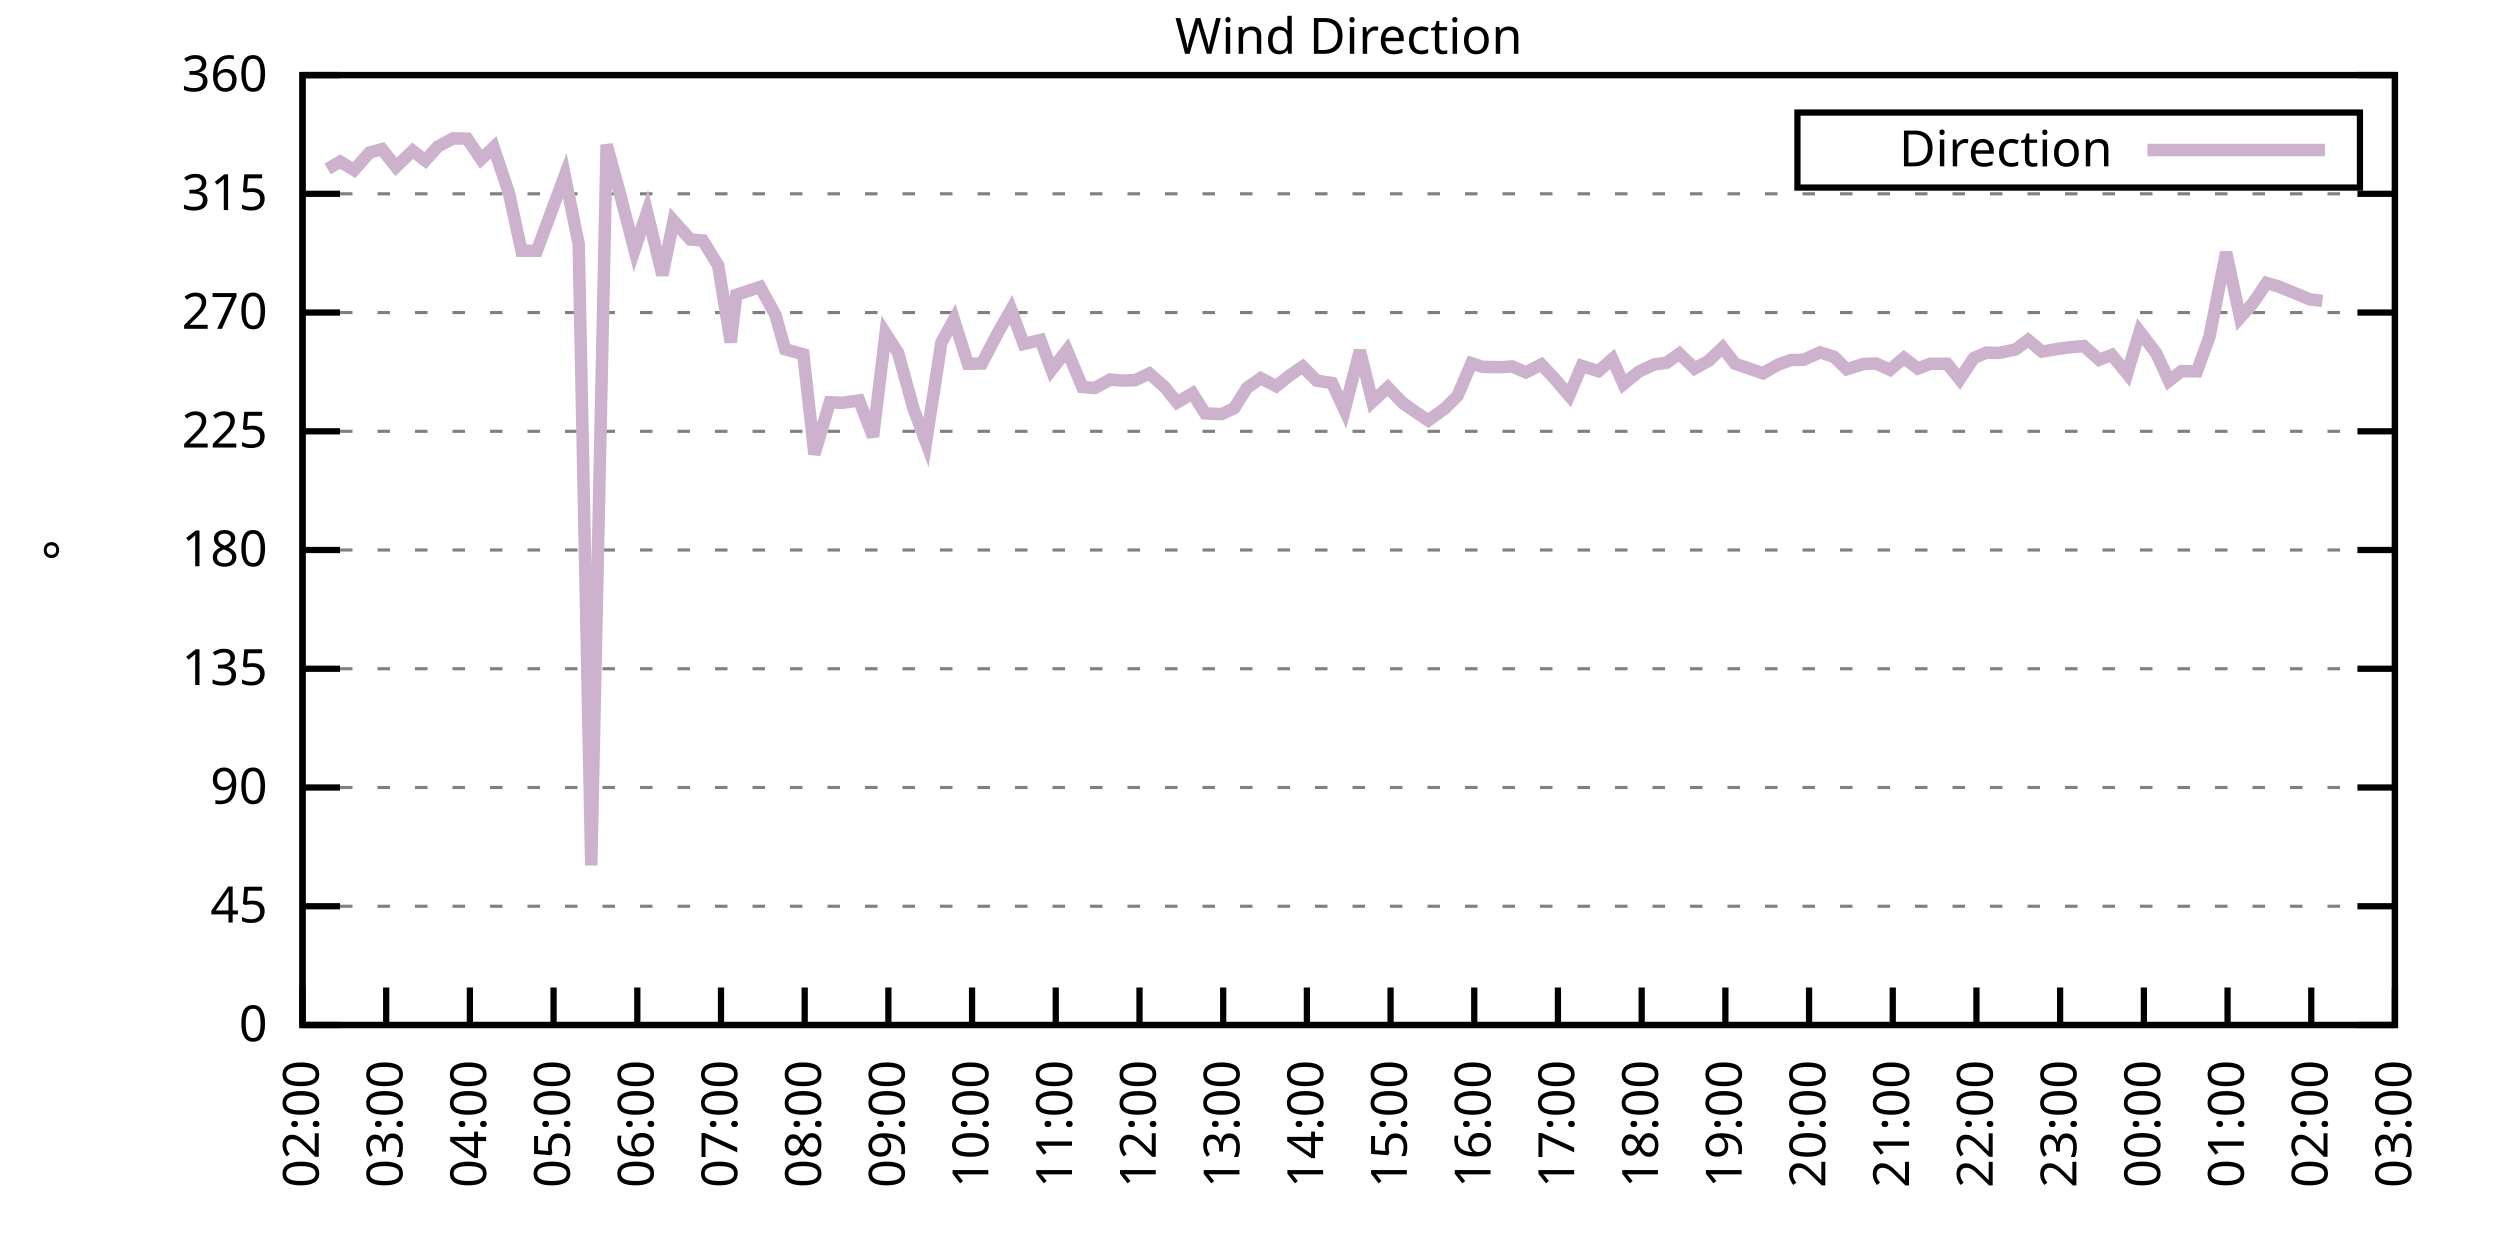
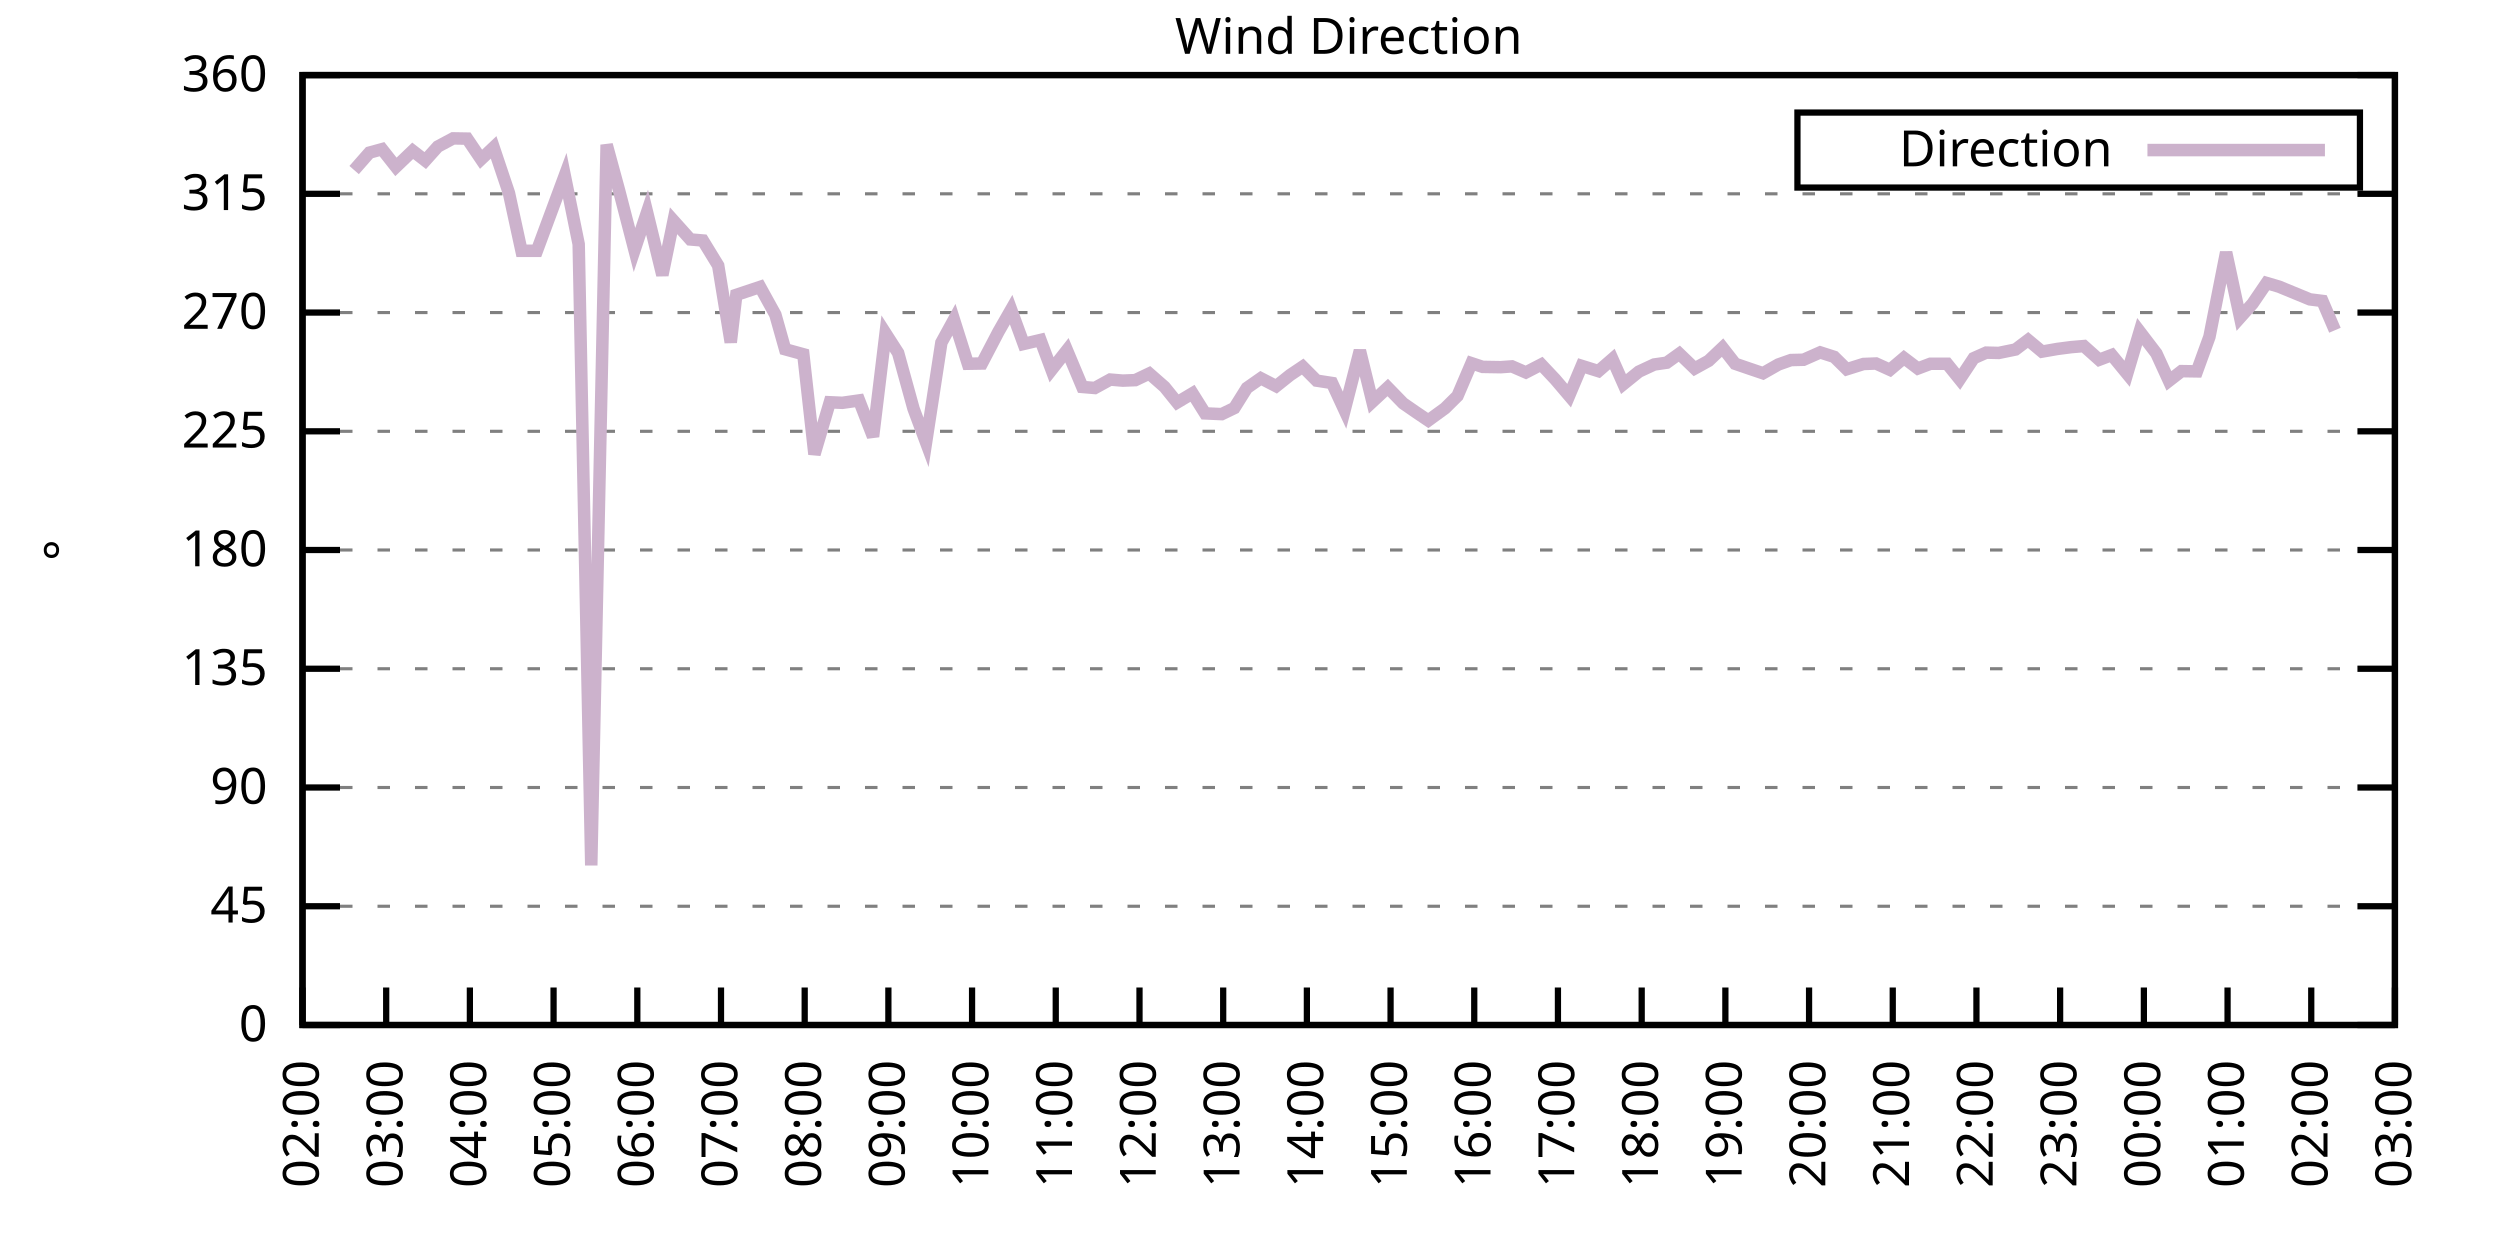
<svg xmlns="http://www.w3.org/2000/svg" xmlns:xlink="http://www.w3.org/1999/xlink" width="400" height="200" viewBox="0 0 400 200">
  <g id="gnuplot_canvas">
    <rect x="0" y="0" width="400" height="200" fill="none" />
    <defs>
      <circle id="gpDot" r="0.5" stroke-width="0.5" stroke="currentColor" />
      <path id="gpPt0" stroke-width="0.333" stroke="currentColor" d="M-1,0 h2 M0,-1 v2" />
      <path id="gpPt1" stroke-width="0.333" stroke="currentColor" d="M-1,-1 L1,1 M1,-1 L-1,1" />
      <path id="gpPt2" stroke-width="0.333" stroke="currentColor" d="M-1,0 L1,0 M0,-1 L0,1 M-1,-1 L1,1 M-1,1 L1,-1" />
      <rect id="gpPt3" stroke-width="0.333" stroke="currentColor" x="-1" y="-1" width="2" height="2" />
      <rect id="gpPt4" stroke-width="0.333" stroke="currentColor" fill="currentColor" x="-1" y="-1" width="2" height="2" />
      <circle id="gpPt5" stroke-width="0.333" stroke="currentColor" cx="0" cy="0" r="1" />
      <use xlink:href="#gpPt5" id="gpPt6" fill="currentColor" stroke="none" />
      <path id="gpPt7" stroke-width="0.333" stroke="currentColor" d="M0,-1.33 L-1.33,0.67 L1.33,0.67 z" />
      <use xlink:href="#gpPt7" id="gpPt8" fill="currentColor" stroke="none" />
      <use xlink:href="#gpPt7" id="gpPt9" stroke="currentColor" transform="rotate(180)" />
      <use xlink:href="#gpPt9" id="gpPt10" fill="currentColor" stroke="none" />
      <use xlink:href="#gpPt3" id="gpPt11" stroke="currentColor" transform="rotate(45)" />
      <use xlink:href="#gpPt11" id="gpPt12" fill="currentColor" stroke="none" />
      <path id="gpPt13" stroke-width="0.333" stroke="currentColor" d="M0,1.330 L1.265,0.411 L0.782,-1.067 L-0.782,-1.076 L-1.265,0.411 z" />
      <use xlink:href="#gpPt13" id="gpPt14" fill="currentColor" stroke="none" />
      <filter id="textbox" filterUnits="objectBoundingBox" x="0" y="0" height="1" width="1">
        <feFlood flood-color="white" flood-opacity="1" result="bgnd" />
        <feComposite in="SourceGraphic" in2="bgnd" operator="atop" />
      </filter>
      <filter id="greybox" filterUnits="objectBoundingBox" x="0" y="0" height="1" width="1">
        <feFlood flood-color="lightgrey" flood-opacity="1" result="grey" />
        <feComposite in="SourceGraphic" in2="grey" operator="atop" />
      </filter>
    </defs>
    <g fill="none" color="white" stroke="currentColor" stroke-width="1.00" stroke-linecap="butt" stroke-linejoin="miter">
</g>
    <g fill="none" color="black" stroke="currentColor" stroke-width="1.00" stroke-linecap="butt" stroke-linejoin="miter">
      <g stroke="none" shape-rendering="crispEdges">
        <polygon fill="rgb(255, 255, 255)" points="48.40,164.00 383.18,164.00 383.18,12.02 48.40,12.02 " />
      </g>
    </g>
    <g fill="none" color="black" stroke="currentColor" stroke-width="1.00" stroke-linecap="butt" stroke-linejoin="miter">
</g>
    <g fill="none" color="black" stroke="black" stroke-width="0.50" stroke-linecap="butt" stroke-linejoin="miter">
</g>
    <g fill="none" color="gray" stroke="currentColor" stroke-width="0.50" stroke-linecap="butt" stroke-linejoin="miter">
      <path stroke="gray" stroke-dasharray="2,4" class="gridline" d="M48.40,164.00 L383.19,164.00  " />
    </g>
    <g fill="none" color="gray" stroke="gray" stroke-width="1.00" stroke-linecap="butt" stroke-linejoin="miter">
</g>
    <g fill="none" color="black" stroke="currentColor" stroke-width="1.00" stroke-linecap="butt" stroke-linejoin="miter">
      <path stroke="black" d="M48.40,164.00 L54.40,164.00 M383.19,164.00 L377.19,164.00  " />
      <g transform="translate(42.80,166.60)" stroke="none" fill="black" font-family="Sans" font-size="8.00" text-anchor="end">
        <text>
          <tspan font-family="Sans"> 0</tspan>
        </text>
      </g>
    </g>
    <g fill="none" color="black" stroke="currentColor" stroke-width="1.00" stroke-linecap="butt" stroke-linejoin="miter">
</g>
    <g fill="none" color="black" stroke="black" stroke-width="0.50" stroke-linecap="butt" stroke-linejoin="miter">
</g>
    <g fill="none" color="gray" stroke="currentColor" stroke-width="0.50" stroke-linecap="butt" stroke-linejoin="miter">
      <path stroke="gray" stroke-dasharray="2,4" class="gridline" d="M48.40,145.00 L383.19,145.00  " />
    </g>
    <g fill="none" color="gray" stroke="gray" stroke-width="1.00" stroke-linecap="butt" stroke-linejoin="miter">
</g>
    <g fill="none" color="black" stroke="currentColor" stroke-width="1.00" stroke-linecap="butt" stroke-linejoin="miter">
      <path stroke="black" d="M48.40,145.00 L54.40,145.00 M383.19,145.00 L377.19,145.00  " />
      <g transform="translate(42.80,147.60)" stroke="none" fill="black" font-family="Sans" font-size="8.00" text-anchor="end">
        <text>
          <tspan font-family="Sans"> 45</tspan>
        </text>
      </g>
    </g>
    <g fill="none" color="black" stroke="currentColor" stroke-width="1.00" stroke-linecap="butt" stroke-linejoin="miter">
</g>
    <g fill="none" color="black" stroke="black" stroke-width="0.50" stroke-linecap="butt" stroke-linejoin="miter">
</g>
    <g fill="none" color="gray" stroke="currentColor" stroke-width="0.50" stroke-linecap="butt" stroke-linejoin="miter">
      <path stroke="gray" stroke-dasharray="2,4" class="gridline" d="M48.40,126.00 L383.19,126.00  " />
    </g>
    <g fill="none" color="gray" stroke="gray" stroke-width="1.00" stroke-linecap="butt" stroke-linejoin="miter">
</g>
    <g fill="none" color="black" stroke="currentColor" stroke-width="1.00" stroke-linecap="butt" stroke-linejoin="miter">
      <path stroke="black" d="M48.40,126.00 L54.40,126.00 M383.19,126.00 L377.19,126.00  " />
      <g transform="translate(42.80,128.60)" stroke="none" fill="black" font-family="Sans" font-size="8.00" text-anchor="end">
        <text>
          <tspan font-family="Sans"> 90</tspan>
        </text>
      </g>
    </g>
    <g fill="none" color="black" stroke="currentColor" stroke-width="1.00" stroke-linecap="butt" stroke-linejoin="miter">
</g>
    <g fill="none" color="black" stroke="black" stroke-width="0.50" stroke-linecap="butt" stroke-linejoin="miter">
</g>
    <g fill="none" color="gray" stroke="currentColor" stroke-width="0.50" stroke-linecap="butt" stroke-linejoin="miter">
      <path stroke="gray" stroke-dasharray="2,4" class="gridline" d="M48.40,107.00 L383.19,107.00  " />
    </g>
    <g fill="none" color="gray" stroke="gray" stroke-width="1.00" stroke-linecap="butt" stroke-linejoin="miter">
</g>
    <g fill="none" color="black" stroke="currentColor" stroke-width="1.00" stroke-linecap="butt" stroke-linejoin="miter">
      <path stroke="black" d="M48.40,107.00 L54.40,107.00 M383.19,107.00 L377.19,107.00  " />
      <g transform="translate(42.80,109.60)" stroke="none" fill="black" font-family="Sans" font-size="8.00" text-anchor="end">
        <text>
          <tspan font-family="Sans"> 135</tspan>
        </text>
      </g>
    </g>
    <g fill="none" color="black" stroke="currentColor" stroke-width="1.00" stroke-linecap="butt" stroke-linejoin="miter">
</g>
    <g fill="none" color="black" stroke="black" stroke-width="0.50" stroke-linecap="butt" stroke-linejoin="miter">
</g>
    <g fill="none" color="gray" stroke="currentColor" stroke-width="0.50" stroke-linecap="butt" stroke-linejoin="miter">
      <path stroke="gray" stroke-dasharray="2,4" class="gridline" d="M48.40,88.00 L383.19,88.00  " />
    </g>
    <g fill="none" color="gray" stroke="gray" stroke-width="1.00" stroke-linecap="butt" stroke-linejoin="miter">
</g>
    <g fill="none" color="black" stroke="currentColor" stroke-width="1.00" stroke-linecap="butt" stroke-linejoin="miter">
      <path stroke="black" d="M48.40,88.00 L54.40,88.00 M383.19,88.00 L377.19,88.00  " />
      <g transform="translate(42.80,90.60)" stroke="none" fill="black" font-family="Sans" font-size="8.00" text-anchor="end">
        <text>
          <tspan font-family="Sans"> 180</tspan>
        </text>
      </g>
    </g>
    <g fill="none" color="black" stroke="currentColor" stroke-width="1.00" stroke-linecap="butt" stroke-linejoin="miter">
</g>
    <g fill="none" color="black" stroke="black" stroke-width="0.50" stroke-linecap="butt" stroke-linejoin="miter">
</g>
    <g fill="none" color="gray" stroke="currentColor" stroke-width="0.50" stroke-linecap="butt" stroke-linejoin="miter">
      <path stroke="gray" stroke-dasharray="2,4" class="gridline" d="M48.40,69.01 L383.19,69.01  " />
    </g>
    <g fill="none" color="gray" stroke="gray" stroke-width="1.00" stroke-linecap="butt" stroke-linejoin="miter">
</g>
    <g fill="none" color="black" stroke="currentColor" stroke-width="1.00" stroke-linecap="butt" stroke-linejoin="miter">
      <path stroke="black" d="M48.40,69.01 L54.40,69.01 M383.19,69.01 L377.19,69.01  " />
      <g transform="translate(42.80,71.61)" stroke="none" fill="black" font-family="Sans" font-size="8.00" text-anchor="end">
        <text>
          <tspan font-family="Sans"> 225</tspan>
        </text>
      </g>
    </g>
    <g fill="none" color="black" stroke="currentColor" stroke-width="1.00" stroke-linecap="butt" stroke-linejoin="miter">
</g>
    <g fill="none" color="black" stroke="black" stroke-width="0.50" stroke-linecap="butt" stroke-linejoin="miter">
</g>
    <g fill="none" color="gray" stroke="currentColor" stroke-width="0.50" stroke-linecap="butt" stroke-linejoin="miter">
      <path stroke="gray" stroke-dasharray="2,4" class="gridline" d="M48.40,50.01 L383.19,50.01  " />
    </g>
    <g fill="none" color="gray" stroke="gray" stroke-width="1.00" stroke-linecap="butt" stroke-linejoin="miter">
</g>
    <g fill="none" color="black" stroke="currentColor" stroke-width="1.00" stroke-linecap="butt" stroke-linejoin="miter">
      <path stroke="black" d="M48.40,50.01 L54.40,50.01 M383.19,50.01 L377.19,50.01  " />
      <g transform="translate(42.80,52.61)" stroke="none" fill="black" font-family="Sans" font-size="8.00" text-anchor="end">
        <text>
          <tspan font-family="Sans"> 270</tspan>
        </text>
      </g>
    </g>
    <g fill="none" color="black" stroke="currentColor" stroke-width="1.00" stroke-linecap="butt" stroke-linejoin="miter">
</g>
    <g fill="none" color="black" stroke="black" stroke-width="0.50" stroke-linecap="butt" stroke-linejoin="miter">
</g>
    <g fill="none" color="gray" stroke="currentColor" stroke-width="0.50" stroke-linecap="butt" stroke-linejoin="miter">
      <path stroke="gray" stroke-dasharray="2,4" class="gridline" d="M48.40,31.01 L383.19,31.01  " />
    </g>
    <g fill="none" color="gray" stroke="gray" stroke-width="1.00" stroke-linecap="butt" stroke-linejoin="miter">
</g>
    <g fill="none" color="black" stroke="currentColor" stroke-width="1.00" stroke-linecap="butt" stroke-linejoin="miter">
      <path stroke="black" d="M48.40,31.01 L54.40,31.01 M383.19,31.01 L377.19,31.01  " />
      <g transform="translate(42.80,33.61)" stroke="none" fill="black" font-family="Sans" font-size="8.00" text-anchor="end">
        <text>
          <tspan font-family="Sans"> 315</tspan>
        </text>
      </g>
    </g>
    <g fill="none" color="black" stroke="currentColor" stroke-width="1.00" stroke-linecap="butt" stroke-linejoin="miter">
</g>
    <g fill="none" color="black" stroke="black" stroke-width="0.50" stroke-linecap="butt" stroke-linejoin="miter">
</g>
    <g fill="none" color="gray" stroke="currentColor" stroke-width="0.50" stroke-linecap="butt" stroke-linejoin="miter">
      <path stroke="gray" stroke-dasharray="2,4" class="gridline" d="M48.40,12.01 L383.19,12.01  " />
    </g>
    <g fill="none" color="gray" stroke="gray" stroke-width="1.00" stroke-linecap="butt" stroke-linejoin="miter">
</g>
    <g fill="none" color="black" stroke="currentColor" stroke-width="1.00" stroke-linecap="butt" stroke-linejoin="miter">
      <path stroke="black" d="M48.40,12.01 L54.40,12.01 M383.19,12.01 L377.19,12.01  " />
      <g transform="translate(42.80,14.61)" stroke="none" fill="black" font-family="Sans" font-size="8.00" text-anchor="end">
        <text>
          <tspan font-family="Sans"> 360</tspan>
        </text>
      </g>
    </g>
    <g fill="none" color="black" stroke="currentColor" stroke-width="1.00" stroke-linecap="butt" stroke-linejoin="miter">
      <path stroke="black" d="M48.40,164.00 L48.40,158.00  " />
      <g transform="translate(51.00,169.60) rotate(270.00)" stroke="none" fill="black" font-family="Sans" font-size="8.00" text-anchor="end">
        <text>
          <tspan font-family="Sans">02:00</tspan>
        </text>
      </g>
    </g>
    <g fill="none" color="black" stroke="currentColor" stroke-width="1.00" stroke-linecap="butt" stroke-linejoin="miter">
      <path stroke="black" d="M61.79,164.00 L61.79,158.00  " />
      <g transform="translate(64.39,169.60) rotate(270.00)" stroke="none" fill="black" font-family="Sans" font-size="8.00" text-anchor="end">
        <text>
          <tspan font-family="Sans">03:00</tspan>
        </text>
      </g>
    </g>
    <g fill="none" color="black" stroke="currentColor" stroke-width="1.00" stroke-linecap="butt" stroke-linejoin="miter">
      <path stroke="black" d="M75.18,164.00 L75.18,158.00  " />
      <g transform="translate(77.78,169.60) rotate(270.00)" stroke="none" fill="black" font-family="Sans" font-size="8.00" text-anchor="end">
        <text>
          <tspan font-family="Sans">04:00</tspan>
        </text>
      </g>
    </g>
    <g fill="none" color="black" stroke="currentColor" stroke-width="1.00" stroke-linecap="butt" stroke-linejoin="miter">
      <path stroke="black" d="M88.57,164.00 L88.57,158.00  " />
      <g transform="translate(91.17,169.60) rotate(270.00)" stroke="none" fill="black" font-family="Sans" font-size="8.00" text-anchor="end">
        <text>
          <tspan font-family="Sans">05:00</tspan>
        </text>
      </g>
    </g>
    <g fill="none" color="black" stroke="currentColor" stroke-width="1.00" stroke-linecap="butt" stroke-linejoin="miter">
      <path stroke="black" d="M101.97,164.00 L101.97,158.00  " />
      <g transform="translate(104.57,169.60) rotate(270.00)" stroke="none" fill="black" font-family="Sans" font-size="8.00" text-anchor="end">
        <text>
          <tspan font-family="Sans">06:00</tspan>
        </text>
      </g>
    </g>
    <g fill="none" color="black" stroke="currentColor" stroke-width="1.00" stroke-linecap="butt" stroke-linejoin="miter">
      <path stroke="black" d="M115.36,164.00 L115.36,158.00  " />
      <g transform="translate(117.96,169.60) rotate(270.00)" stroke="none" fill="black" font-family="Sans" font-size="8.00" text-anchor="end">
        <text>
          <tspan font-family="Sans">07:00</tspan>
        </text>
      </g>
    </g>
    <g fill="none" color="black" stroke="currentColor" stroke-width="1.00" stroke-linecap="butt" stroke-linejoin="miter">
      <path stroke="black" d="M128.75,164.00 L128.75,158.00  " />
      <g transform="translate(131.35,169.60) rotate(270.00)" stroke="none" fill="black" font-family="Sans" font-size="8.00" text-anchor="end">
        <text>
          <tspan font-family="Sans">08:00</tspan>
        </text>
      </g>
    </g>
    <g fill="none" color="black" stroke="currentColor" stroke-width="1.00" stroke-linecap="butt" stroke-linejoin="miter">
      <path stroke="black" d="M142.14,164.00 L142.14,158.00  " />
      <g transform="translate(144.74,169.60) rotate(270.00)" stroke="none" fill="black" font-family="Sans" font-size="8.00" text-anchor="end">
        <text>
          <tspan font-family="Sans">09:00</tspan>
        </text>
      </g>
    </g>
    <g fill="none" color="black" stroke="currentColor" stroke-width="1.00" stroke-linecap="butt" stroke-linejoin="miter">
      <path stroke="black" d="M155.53,164.00 L155.53,158.00  " />
      <g transform="translate(158.13,169.60) rotate(270.00)" stroke="none" fill="black" font-family="Sans" font-size="8.00" text-anchor="end">
        <text>
          <tspan font-family="Sans">10:00</tspan>
        </text>
      </g>
    </g>
    <g fill="none" color="black" stroke="currentColor" stroke-width="1.00" stroke-linecap="butt" stroke-linejoin="miter">
      <path stroke="black" d="M168.92,164.00 L168.92,158.00  " />
      <g transform="translate(171.52,169.60) rotate(270.00)" stroke="none" fill="black" font-family="Sans" font-size="8.00" text-anchor="end">
        <text>
          <tspan font-family="Sans">11:00</tspan>
        </text>
      </g>
    </g>
    <g fill="none" color="black" stroke="currentColor" stroke-width="1.00" stroke-linecap="butt" stroke-linejoin="miter">
      <path stroke="black" d="M182.32,164.00 L182.32,158.00  " />
      <g transform="translate(184.92,169.60) rotate(270.00)" stroke="none" fill="black" font-family="Sans" font-size="8.00" text-anchor="end">
        <text>
          <tspan font-family="Sans">12:00</tspan>
        </text>
      </g>
    </g>
    <g fill="none" color="black" stroke="currentColor" stroke-width="1.00" stroke-linecap="butt" stroke-linejoin="miter">
      <path stroke="black" d="M195.71,164.00 L195.71,158.00  " />
      <g transform="translate(198.31,169.60) rotate(270.00)" stroke="none" fill="black" font-family="Sans" font-size="8.00" text-anchor="end">
        <text>
          <tspan font-family="Sans">13:00</tspan>
        </text>
      </g>
    </g>
    <g fill="none" color="black" stroke="currentColor" stroke-width="1.00" stroke-linecap="butt" stroke-linejoin="miter">
      <path stroke="black" d="M209.10,164.00 L209.10,158.00  " />
      <g transform="translate(211.70,169.60) rotate(270.00)" stroke="none" fill="black" font-family="Sans" font-size="8.00" text-anchor="end">
        <text>
          <tspan font-family="Sans">14:00</tspan>
        </text>
      </g>
    </g>
    <g fill="none" color="black" stroke="currentColor" stroke-width="1.00" stroke-linecap="butt" stroke-linejoin="miter">
      <path stroke="black" d="M222.49,164.00 L222.49,158.00  " />
      <g transform="translate(225.09,169.60) rotate(270.00)" stroke="none" fill="black" font-family="Sans" font-size="8.00" text-anchor="end">
        <text>
          <tspan font-family="Sans">15:00</tspan>
        </text>
      </g>
    </g>
    <g fill="none" color="black" stroke="currentColor" stroke-width="1.00" stroke-linecap="butt" stroke-linejoin="miter">
      <path stroke="black" d="M235.88,164.00 L235.88,158.00  " />
      <g transform="translate(238.48,169.60) rotate(270.00)" stroke="none" fill="black" font-family="Sans" font-size="8.00" text-anchor="end">
        <text>
          <tspan font-family="Sans">16:00</tspan>
        </text>
      </g>
    </g>
    <g fill="none" color="black" stroke="currentColor" stroke-width="1.00" stroke-linecap="butt" stroke-linejoin="miter">
      <path stroke="black" d="M249.27,164.00 L249.27,158.00  " />
      <g transform="translate(251.87,169.60) rotate(270.00)" stroke="none" fill="black" font-family="Sans" font-size="8.00" text-anchor="end">
        <text>
          <tspan font-family="Sans">17:00</tspan>
        </text>
      </g>
    </g>
    <g fill="none" color="black" stroke="currentColor" stroke-width="1.00" stroke-linecap="butt" stroke-linejoin="miter">
      <path stroke="black" d="M262.67,164.00 L262.67,158.00  " />
      <g transform="translate(265.27,169.60) rotate(270.00)" stroke="none" fill="black" font-family="Sans" font-size="8.00" text-anchor="end">
        <text>
          <tspan font-family="Sans">18:00</tspan>
        </text>
      </g>
    </g>
    <g fill="none" color="black" stroke="currentColor" stroke-width="1.00" stroke-linecap="butt" stroke-linejoin="miter">
      <path stroke="black" d="M276.06,164.00 L276.06,158.00  " />
      <g transform="translate(278.66,169.60) rotate(270.00)" stroke="none" fill="black" font-family="Sans" font-size="8.00" text-anchor="end">
        <text>
          <tspan font-family="Sans">19:00</tspan>
        </text>
      </g>
    </g>
    <g fill="none" color="black" stroke="currentColor" stroke-width="1.00" stroke-linecap="butt" stroke-linejoin="miter">
      <path stroke="black" d="M289.45,164.00 L289.45,158.00  " />
      <g transform="translate(292.05,169.60) rotate(270.00)" stroke="none" fill="black" font-family="Sans" font-size="8.00" text-anchor="end">
        <text>
          <tspan font-family="Sans">20:00</tspan>
        </text>
      </g>
    </g>
    <g fill="none" color="black" stroke="currentColor" stroke-width="1.00" stroke-linecap="butt" stroke-linejoin="miter">
      <path stroke="black" d="M302.84,164.00 L302.84,158.00  " />
      <g transform="translate(305.44,169.60) rotate(270.00)" stroke="none" fill="black" font-family="Sans" font-size="8.00" text-anchor="end">
        <text>
          <tspan font-family="Sans">21:00</tspan>
        </text>
      </g>
    </g>
    <g fill="none" color="black" stroke="currentColor" stroke-width="1.00" stroke-linecap="butt" stroke-linejoin="miter">
      <path stroke="black" d="M316.23,164.00 L316.23,158.00  " />
      <g transform="translate(318.83,169.60) rotate(270.00)" stroke="none" fill="black" font-family="Sans" font-size="8.00" text-anchor="end">
        <text>
          <tspan font-family="Sans">22:00</tspan>
        </text>
      </g>
    </g>
    <g fill="none" color="black" stroke="currentColor" stroke-width="1.00" stroke-linecap="butt" stroke-linejoin="miter">
      <path stroke="black" d="M329.62,164.00 L329.62,158.00  " />
      <g transform="translate(332.22,169.60) rotate(270.00)" stroke="none" fill="black" font-family="Sans" font-size="8.00" text-anchor="end">
        <text>
          <tspan font-family="Sans">23:00</tspan>
        </text>
      </g>
    </g>
    <g fill="none" color="black" stroke="currentColor" stroke-width="1.00" stroke-linecap="butt" stroke-linejoin="miter">
      <path stroke="black" d="M343.02,164.00 L343.02,158.00  " />
      <g transform="translate(345.62,169.60) rotate(270.00)" stroke="none" fill="black" font-family="Sans" font-size="8.00" text-anchor="end">
        <text>
          <tspan font-family="Sans">00:00</tspan>
        </text>
      </g>
    </g>
    <g fill="none" color="black" stroke="currentColor" stroke-width="1.00" stroke-linecap="butt" stroke-linejoin="miter">
      <path stroke="black" d="M356.41,164.00 L356.41,158.00  " />
      <g transform="translate(359.01,169.60) rotate(270.00)" stroke="none" fill="black" font-family="Sans" font-size="8.00" text-anchor="end">
        <text>
          <tspan font-family="Sans">01:00</tspan>
        </text>
      </g>
    </g>
    <g fill="none" color="black" stroke="currentColor" stroke-width="1.00" stroke-linecap="butt" stroke-linejoin="miter">
      <path stroke="black" d="M369.80,164.00 L369.80,158.00  " />
      <g transform="translate(372.40,169.60) rotate(270.00)" stroke="none" fill="black" font-family="Sans" font-size="8.00" text-anchor="end">
        <text>
          <tspan font-family="Sans">02:00</tspan>
        </text>
      </g>
    </g>
    <g fill="none" color="black" stroke="currentColor" stroke-width="1.00" stroke-linecap="butt" stroke-linejoin="miter">
      <path stroke="black" d="M383.19,164.00 L383.19,158.00  " />
      <g transform="translate(385.79,169.60) rotate(270.00)" stroke="none" fill="black" font-family="Sans" font-size="8.00" text-anchor="end">
        <text>
          <tspan font-family="Sans">03:00</tspan>
        </text>
      </g>
    </g>
    <g fill="none" color="black" stroke="currentColor" stroke-width="1.00" stroke-linecap="butt" stroke-linejoin="miter">
</g>
    <g fill="none" color="black" stroke="currentColor" stroke-width="1.00" stroke-linecap="butt" stroke-linejoin="miter">
      <path stroke="black" d="M48.40,12.01 L48.40,164.00 L383.19,164.00 L383.19,12.01 L48.40,12.01 Z  " />
    </g>
    <g fill="none" color="black" stroke="currentColor" stroke-width="1.00" stroke-linecap="butt" stroke-linejoin="miter">
</g>
    <g fill="none" color="black" stroke="currentColor" stroke-width="1.00" stroke-linecap="butt" stroke-linejoin="miter">
      <path stroke="black" d="M287.59,30.01 L287.59,18.01 L377.59,18.01 L377.59,30.01 L287.59,30.01 Z  " />
    </g>
    <g id="Wind_direction_plot_1">
      <g fill="none" color="white" stroke="black" stroke-width="2.00" stroke-linecap="butt" stroke-linejoin="miter">
</g>
      <g fill="none" color="black" stroke="currentColor" stroke-width="2.00" stroke-linecap="butt" stroke-linejoin="miter">
        <g transform="translate(337.99,26.61)" stroke="none" fill="black" font-family="Sans" font-size="8.00" text-anchor="end">
          <text>
            <tspan font-family="Sans">Direction</tspan>
          </text>
        </g>
      </g>
      <g fill="none" color="black" stroke="currentColor" stroke-width="2.00" stroke-linecap="butt" stroke-linejoin="miter">
-         <path stroke="rgb(204, 178, 204)" d="M343.59,24.01 L371.99,24.01 M52.42,27.04 L54.43,25.86 L56.66,27.21 L59.11,24.42 L61.12,23.87 L63.35,26.70   L66.03,24.13 L68.04,25.69 L70.05,23.45 L72.50,22.14 L74.74,22.18 L76.97,25.48 L78.98,23.58 L81.43,30.88   L83.44,40.13 L85.90,40.13 L90.36,28.10 L92.59,39.07 L94.60,138.46 L97.06,23.16 L99.06,30.50 L101.52,40.00   L103.53,33.96 L105.98,44.01 L107.77,35.32 L110.45,38.31 L112.46,38.48 L114.91,42.49 L116.92,54.78 L117.81,47.18   L121.61,45.91 L124.06,50.35 L125.62,55.88 L128.53,56.68 L130.31,72.68 L132.77,64.36 L134.78,64.45 L137.45,64.07   L139.69,69.85 L141.69,53.34 L143.70,56.47 L146.16,65.38 L148.17,70.78 L150.62,54.82 L152.63,51.15 L154.86,58.20   L157.10,58.16 L159.77,53.05 L161.78,49.54 L163.79,55.03 L166.47,54.40 L168.25,59.17 L170.71,56.04 L173.17,61.91   L175.17,62.08 L177.63,60.73 L179.64,60.90 L181.65,60.82 L183.88,59.76 L186.33,61.91 L188.34,64.40 L190.80,62.93   L192.81,66.14 L195.48,66.26 L197.49,65.29 L199.50,62.08 L201.73,60.52 L204.19,61.79 L206.42,60.01 L208.43,58.66   L210.66,60.90 L213.12,61.28 L215.13,65.63 L217.58,56.09 L219.59,64.28 L222.04,62.00 L224.50,64.53 L226.51,65.92   L228.52,67.28 L231.20,65.33 L233.20,63.35 L235.44,58.11 L237.22,58.70 L240.12,58.75 L241.91,58.62 L244.14,59.59   L246.60,58.32 L248.83,60.69 L251.06,63.31 L253.07,58.54 L255.75,59.38 L257.98,57.44 L259.76,61.45 L262.22,59.46   L264.67,58.32 L266.68,58.03 L268.69,56.59 L271.15,58.96 L273.38,57.73 L275.61,55.62 L277.62,58.20 L280.07,59.04   L282.08,59.72 L284.54,58.32 L286.55,57.61 L288.56,57.56 L291.23,56.38 L293.47,57.10 L295.48,59.08 L298.15,58.24   L300.16,58.16 L302.39,59.17 L304.63,57.27 L306.86,58.96 L308.87,58.20 L311.54,58.20 L313.55,60.69 L315.79,57.31   L317.79,56.42 L319.80,56.47 L322.48,55.92 L324.49,54.40 L326.72,56.26 L329.18,55.83 L331.41,55.54 L333.42,55.37   L335.87,57.56 L337.88,56.80 L340.34,59.80 L342.35,53.05 L345.02,56.55 L347.03,60.94 L349.04,59.38 L351.50,59.42   L353.51,53.89 L356.18,40.38 L358.42,50.81 L360.42,48.57 L362.66,45.28 L364.66,45.87 L369.58,47.90 L371.58,48.15    " />
+         <path stroke="rgb(204, 178, 204)" d="M343.59,24.01 L371.99,24.01 M56.66,27.21 L59.11,24.42 L61.12,23.87 L63.35,26.70 L66.03,24.13 L68.04,25.69   L70.05,23.45 L72.50,22.14 L74.74,22.18 L76.97,25.48 L78.98,23.58 L81.43,30.88 L83.44,40.13 L85.90,40.13   L90.36,28.10 L92.59,39.07 L94.60,138.46 L97.06,23.16 L99.06,30.50 L101.52,40.00 L103.53,33.96 L105.98,44.01   L107.77,35.32 L110.45,38.31 L112.46,38.48 L114.91,42.49 L116.92,54.78 L117.81,47.18 L121.61,45.91 L124.06,50.35   L125.62,55.88 L128.53,56.68 L130.31,72.68 L132.77,64.36 L134.78,64.45 L137.45,64.07 L139.69,69.85 L141.69,53.34   L143.70,56.47 L146.16,65.38 L148.17,70.78 L150.62,54.82 L152.63,51.15 L154.86,58.20 L157.10,58.16 L159.77,53.05   L161.78,49.54 L163.79,55.03 L166.47,54.40 L168.25,59.17 L170.71,56.04 L173.17,61.91 L175.17,62.08 L177.63,60.73   L179.64,60.90 L181.65,60.82 L183.88,59.76 L186.33,61.91 L188.34,64.40 L190.80,62.93 L192.81,66.14 L195.48,66.26   L197.49,65.29 L199.50,62.08 L201.73,60.52 L204.19,61.79 L206.42,60.01 L208.43,58.66 L210.66,60.90 L213.12,61.28   L215.13,65.63 L217.58,56.09 L219.59,64.28 L222.04,62.00 L224.50,64.53 L226.51,65.92 L228.52,67.28 L231.20,65.33   L233.20,63.35 L235.44,58.11 L237.22,58.70 L240.12,58.75 L241.91,58.62 L244.14,59.59 L246.60,58.32 L248.83,60.69   L251.06,63.31 L253.07,58.54 L255.75,59.38 L257.98,57.44 L259.76,61.45 L262.22,59.46 L264.67,58.32 L266.68,58.03   L268.69,56.59 L271.15,58.96 L273.38,57.73 L275.61,55.62 L277.62,58.20 L280.07,59.04 L282.08,59.72 L284.54,58.32   L286.55,57.61 L288.56,57.56 L291.23,56.38 L293.47,57.10 L295.48,59.08 L298.15,58.24 L300.16,58.16 L302.39,59.17   L304.63,57.27 L306.86,58.96 L308.87,58.20 L311.54,58.20 L313.55,60.69 L315.79,57.31 L317.79,56.42 L319.80,56.47   L322.48,55.92 L324.49,54.40 L326.72,56.26 L329.18,55.83 L331.41,55.54 L333.42,55.37 L335.87,57.56 L337.88,56.80   L340.34,59.80 L342.35,53.05 L345.02,56.55 L347.03,60.94 L349.04,59.38 L351.50,59.42 L353.51,53.89 L356.18,40.38   L358.42,50.81 L360.42,48.57 L362.66,45.28 L364.66,45.87 L369.58,47.90 L371.58,48.15 L373.59,52.84  " />
      </g>
    </g>
    <g fill="none" color="black" stroke="currentColor" stroke-width="2.00" stroke-linecap="butt" stroke-linejoin="miter">
</g>
    <g fill="none" color="black" stroke="black" stroke-width="1.00" stroke-linecap="butt" stroke-linejoin="miter">
</g>
    <g fill="none" color="black" stroke="currentColor" stroke-width="1.00" stroke-linecap="butt" stroke-linejoin="miter">
      <path stroke="black" d="M48.40,12.01 L48.40,164.00 L383.19,164.00 L383.19,12.01 L48.40,12.01 Z  " />
      <g transform="translate(12.80,88.01) rotate(270.00)" stroke="none" fill="black" font-family="Sans" font-size="8.00" text-anchor="middle">
        <text>
          <tspan font-family="Sans">°</tspan>
        </text>
      </g>
    </g>
    <g fill="none" color="black" stroke="currentColor" stroke-width="1.00" stroke-linecap="butt" stroke-linejoin="miter">
</g>
    <g fill="none" color="black" stroke="currentColor" stroke-width="1.00" stroke-linecap="butt" stroke-linejoin="miter">
      <g transform="translate(215.79,8.61)" stroke="none" fill="black" font-family="Sans" font-size="8.00" text-anchor="middle">
        <text>
          <tspan font-family="Sans">Wind Direction</tspan>
        </text>
      </g>
    </g>
    <g fill="none" color="black" stroke="currentColor" stroke-width="1.00" stroke-linecap="butt" stroke-linejoin="miter">
</g>
  </g>
</svg>
